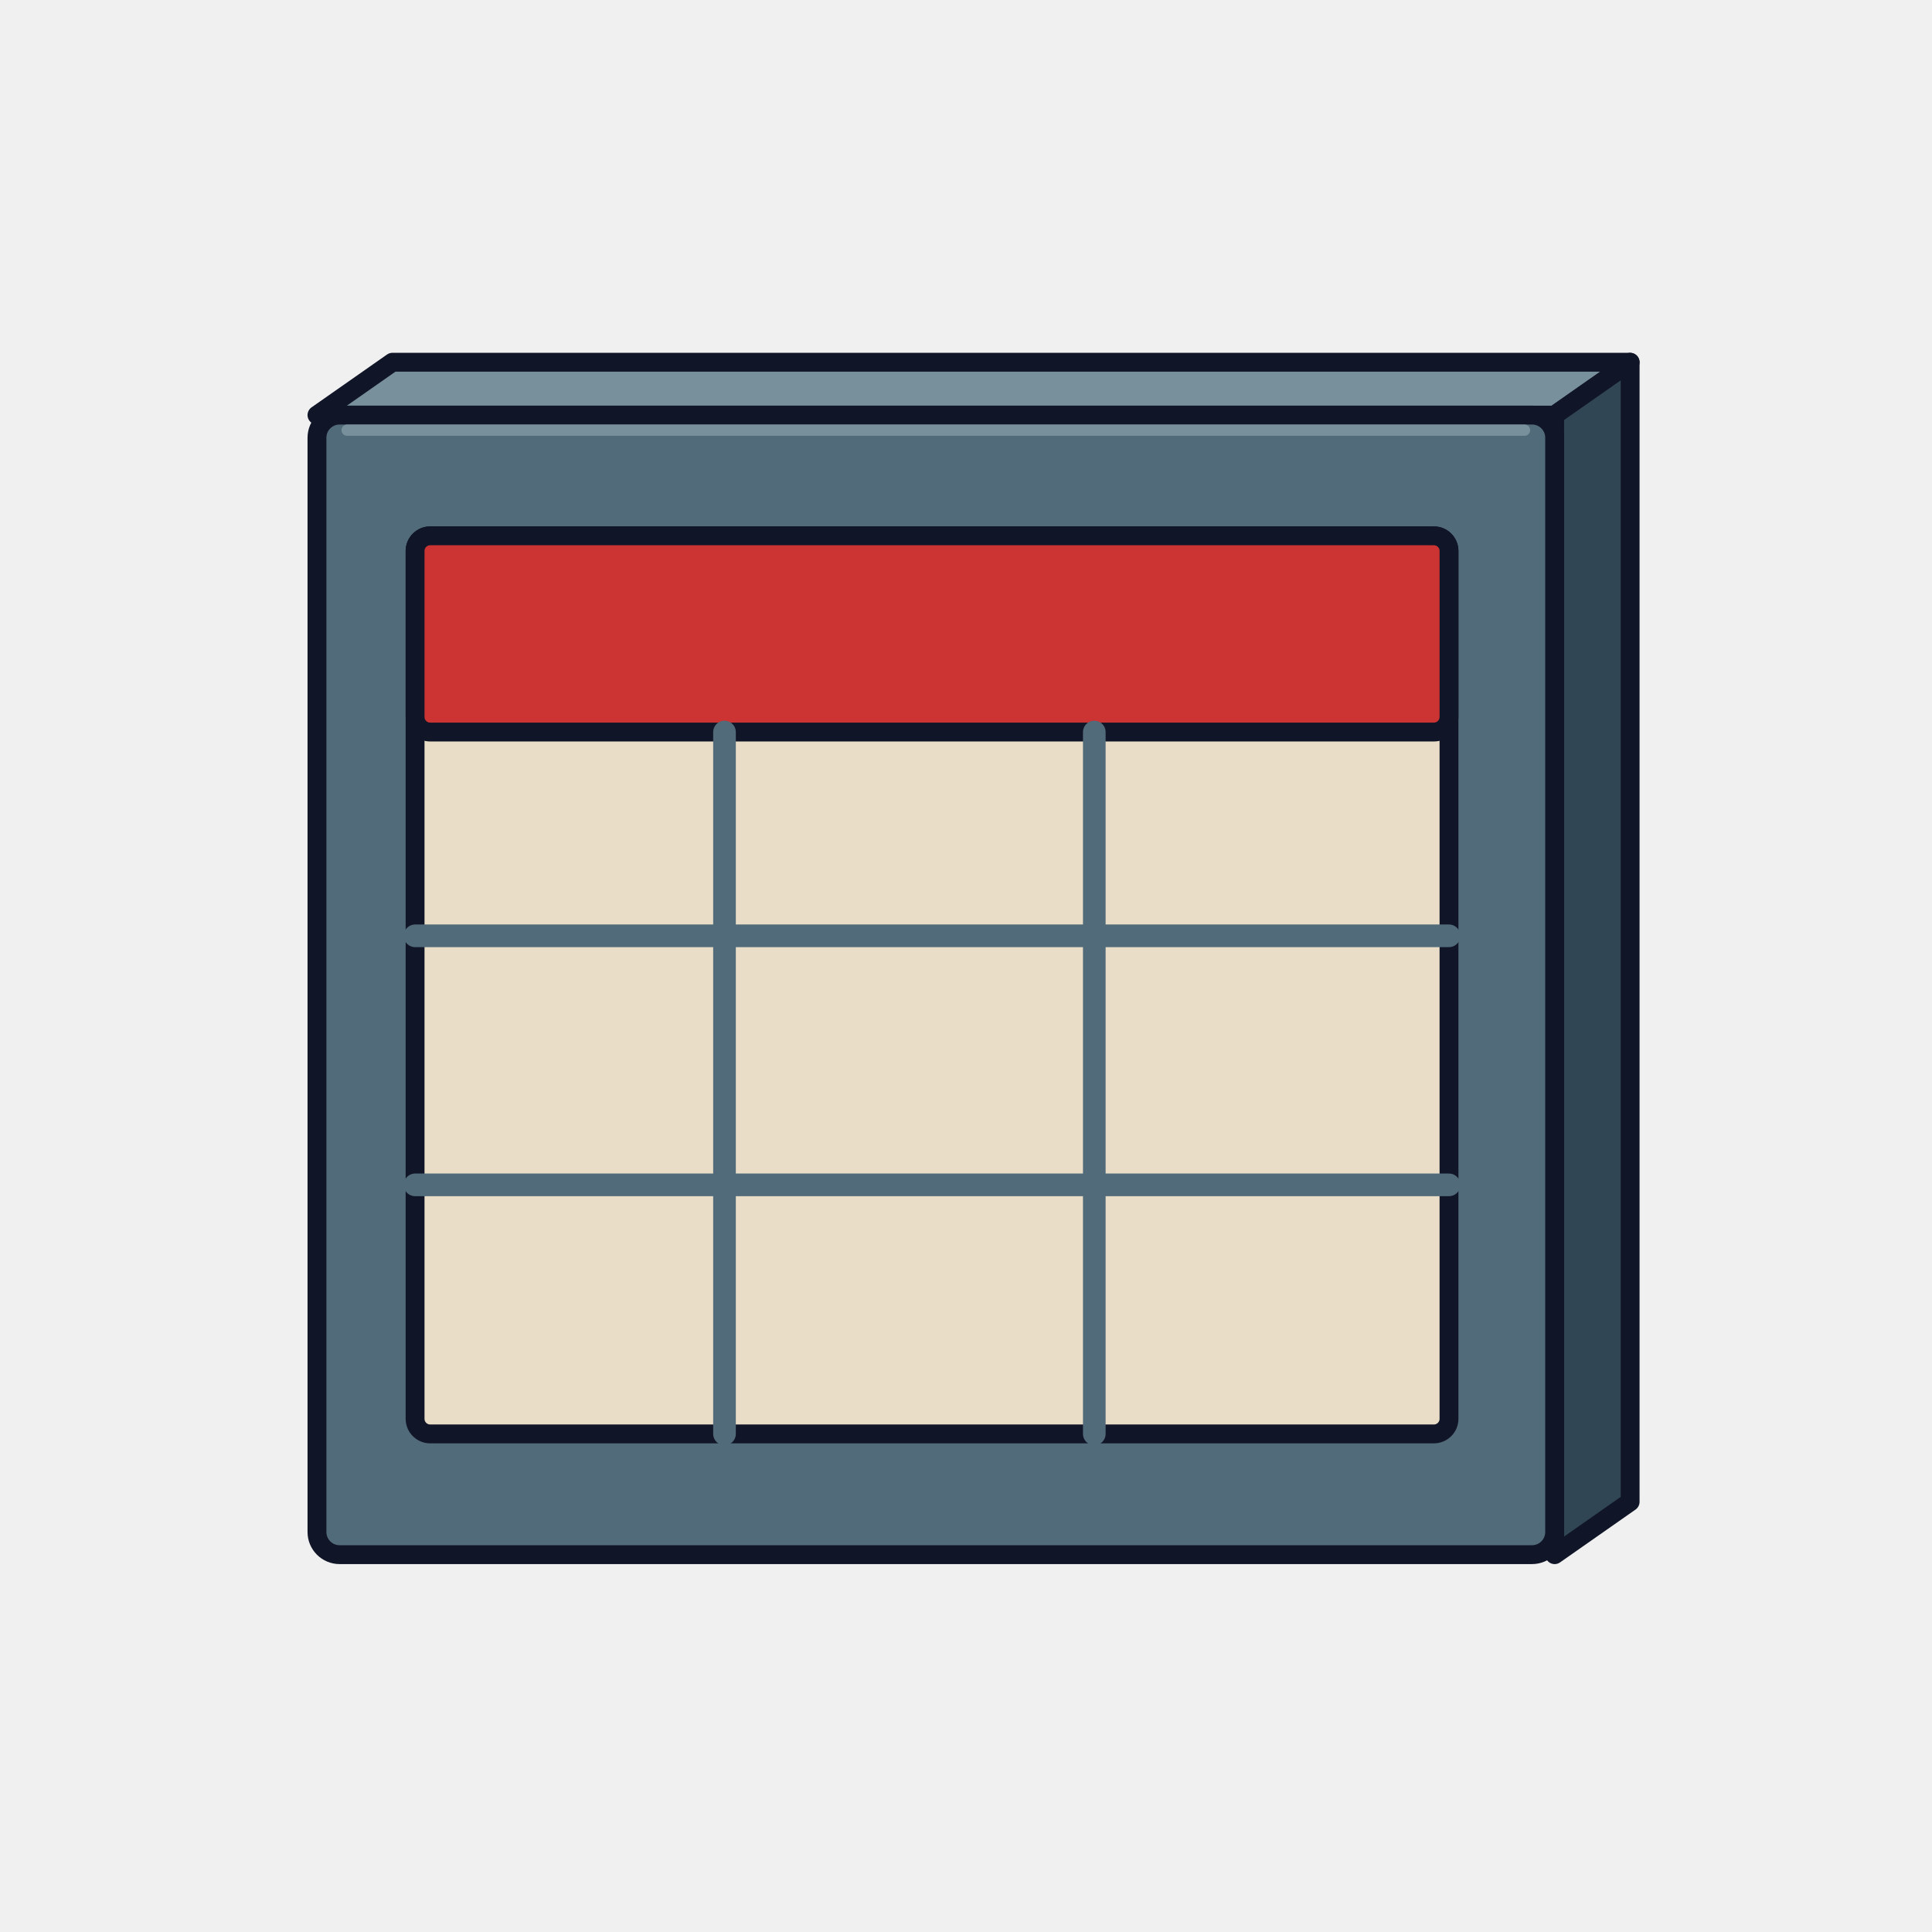
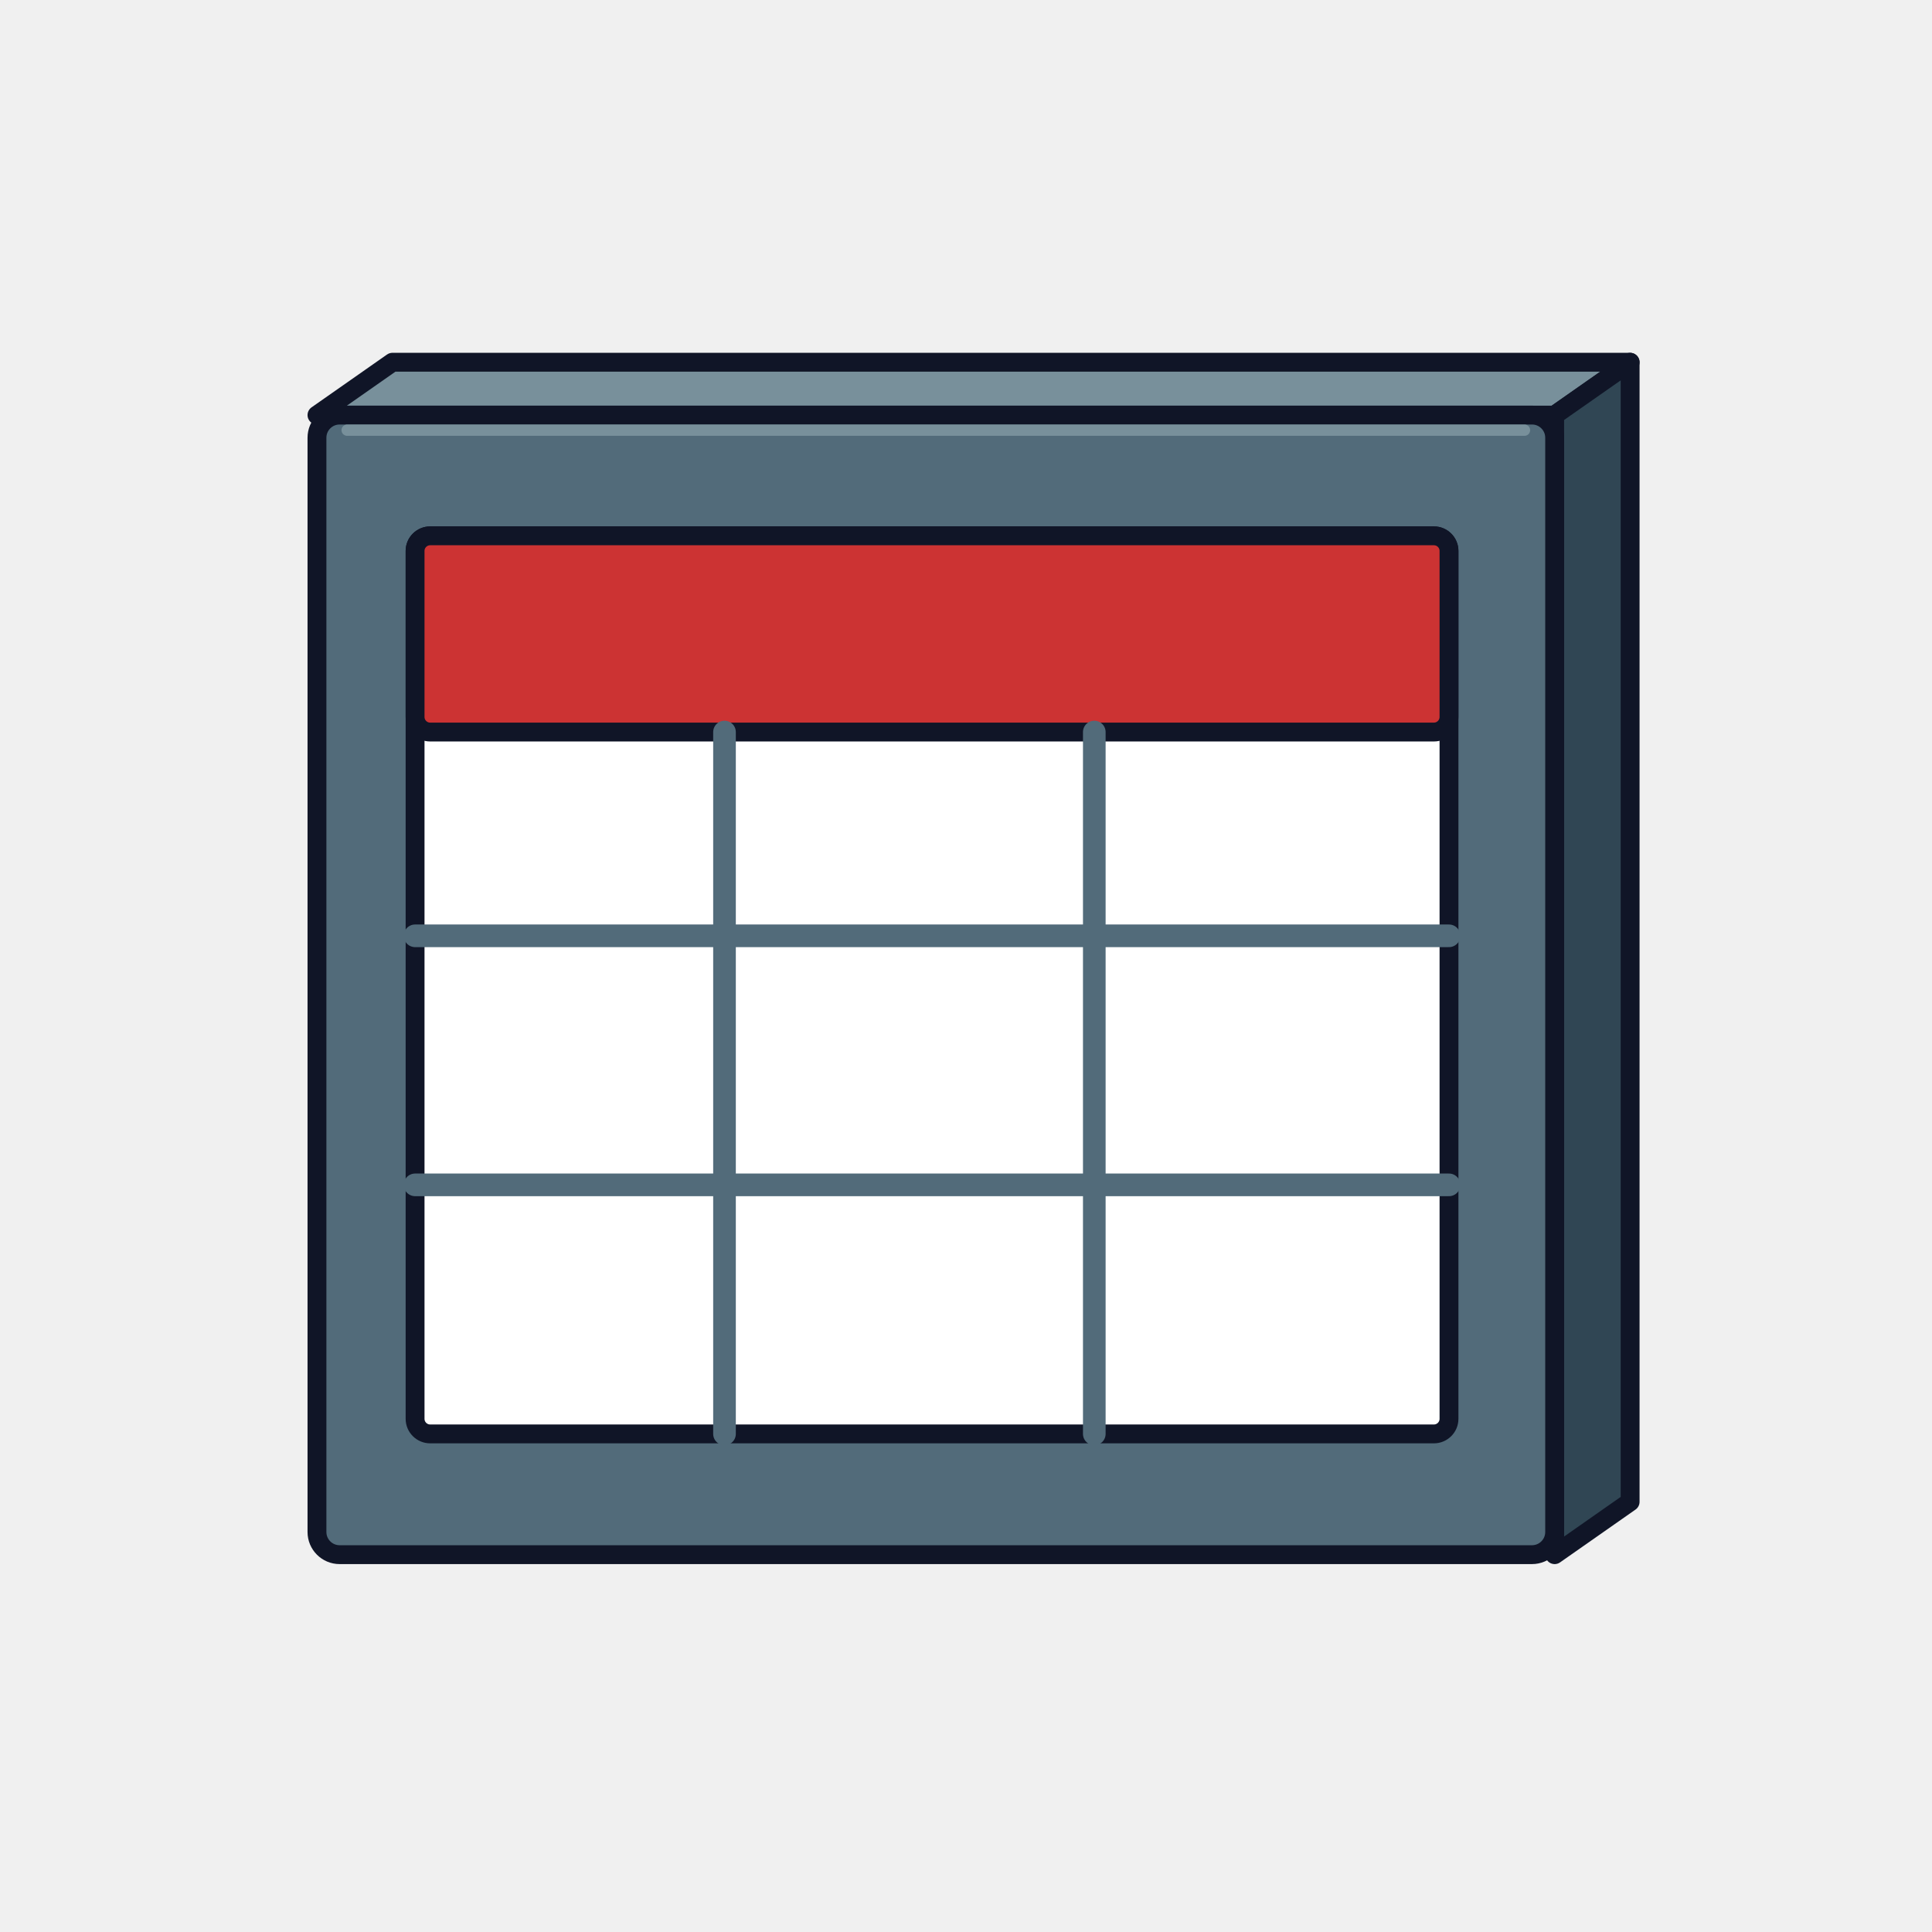
<svg xmlns="http://www.w3.org/2000/svg" width="256" height="256" viewBox="0 0 256 256" role="img" aria-labelledby="title desc">
  <g stroke-linecap="round" stroke-linejoin="round">
    <polygon points="42,55 52,48.0 216,48.0 206,55" fill="#78909B" stroke="#101527" stroke-width="2.5" />
    <polygon points="206,55 216,48.0 216,199.0 206,206" fill="#304654" stroke="#101527" stroke-width="2.5" />
    <rect x="42" y="55" width="164" height="151" rx="3" fill="#526B7A" stroke="#101527" stroke-width="2.5" />
    <line x1="46" y1="57" x2="202" y2="57" stroke="#78909B" stroke-width="1.5" />
-     <rect x="55" y="71" width="137" height="119" rx="2" fill="#E9DDC7" stroke="#101527" stroke-width="2.5" />
+     <rect x="55" y="71" width="137" height="119" rx="2" fill="#FFFFFF" stroke="#101527" stroke-width="2.5" />
    <rect x="55" y="71" width="137" height="26" rx="2" fill="#CC3333" stroke="#101527" stroke-width="2.5" />
    <path d="M55 124 H192 M55 157 H192 M96 97 V190 M145 97 V190" fill="none" stroke="#526B7A" stroke-width="3" />
  </g>
</svg>
